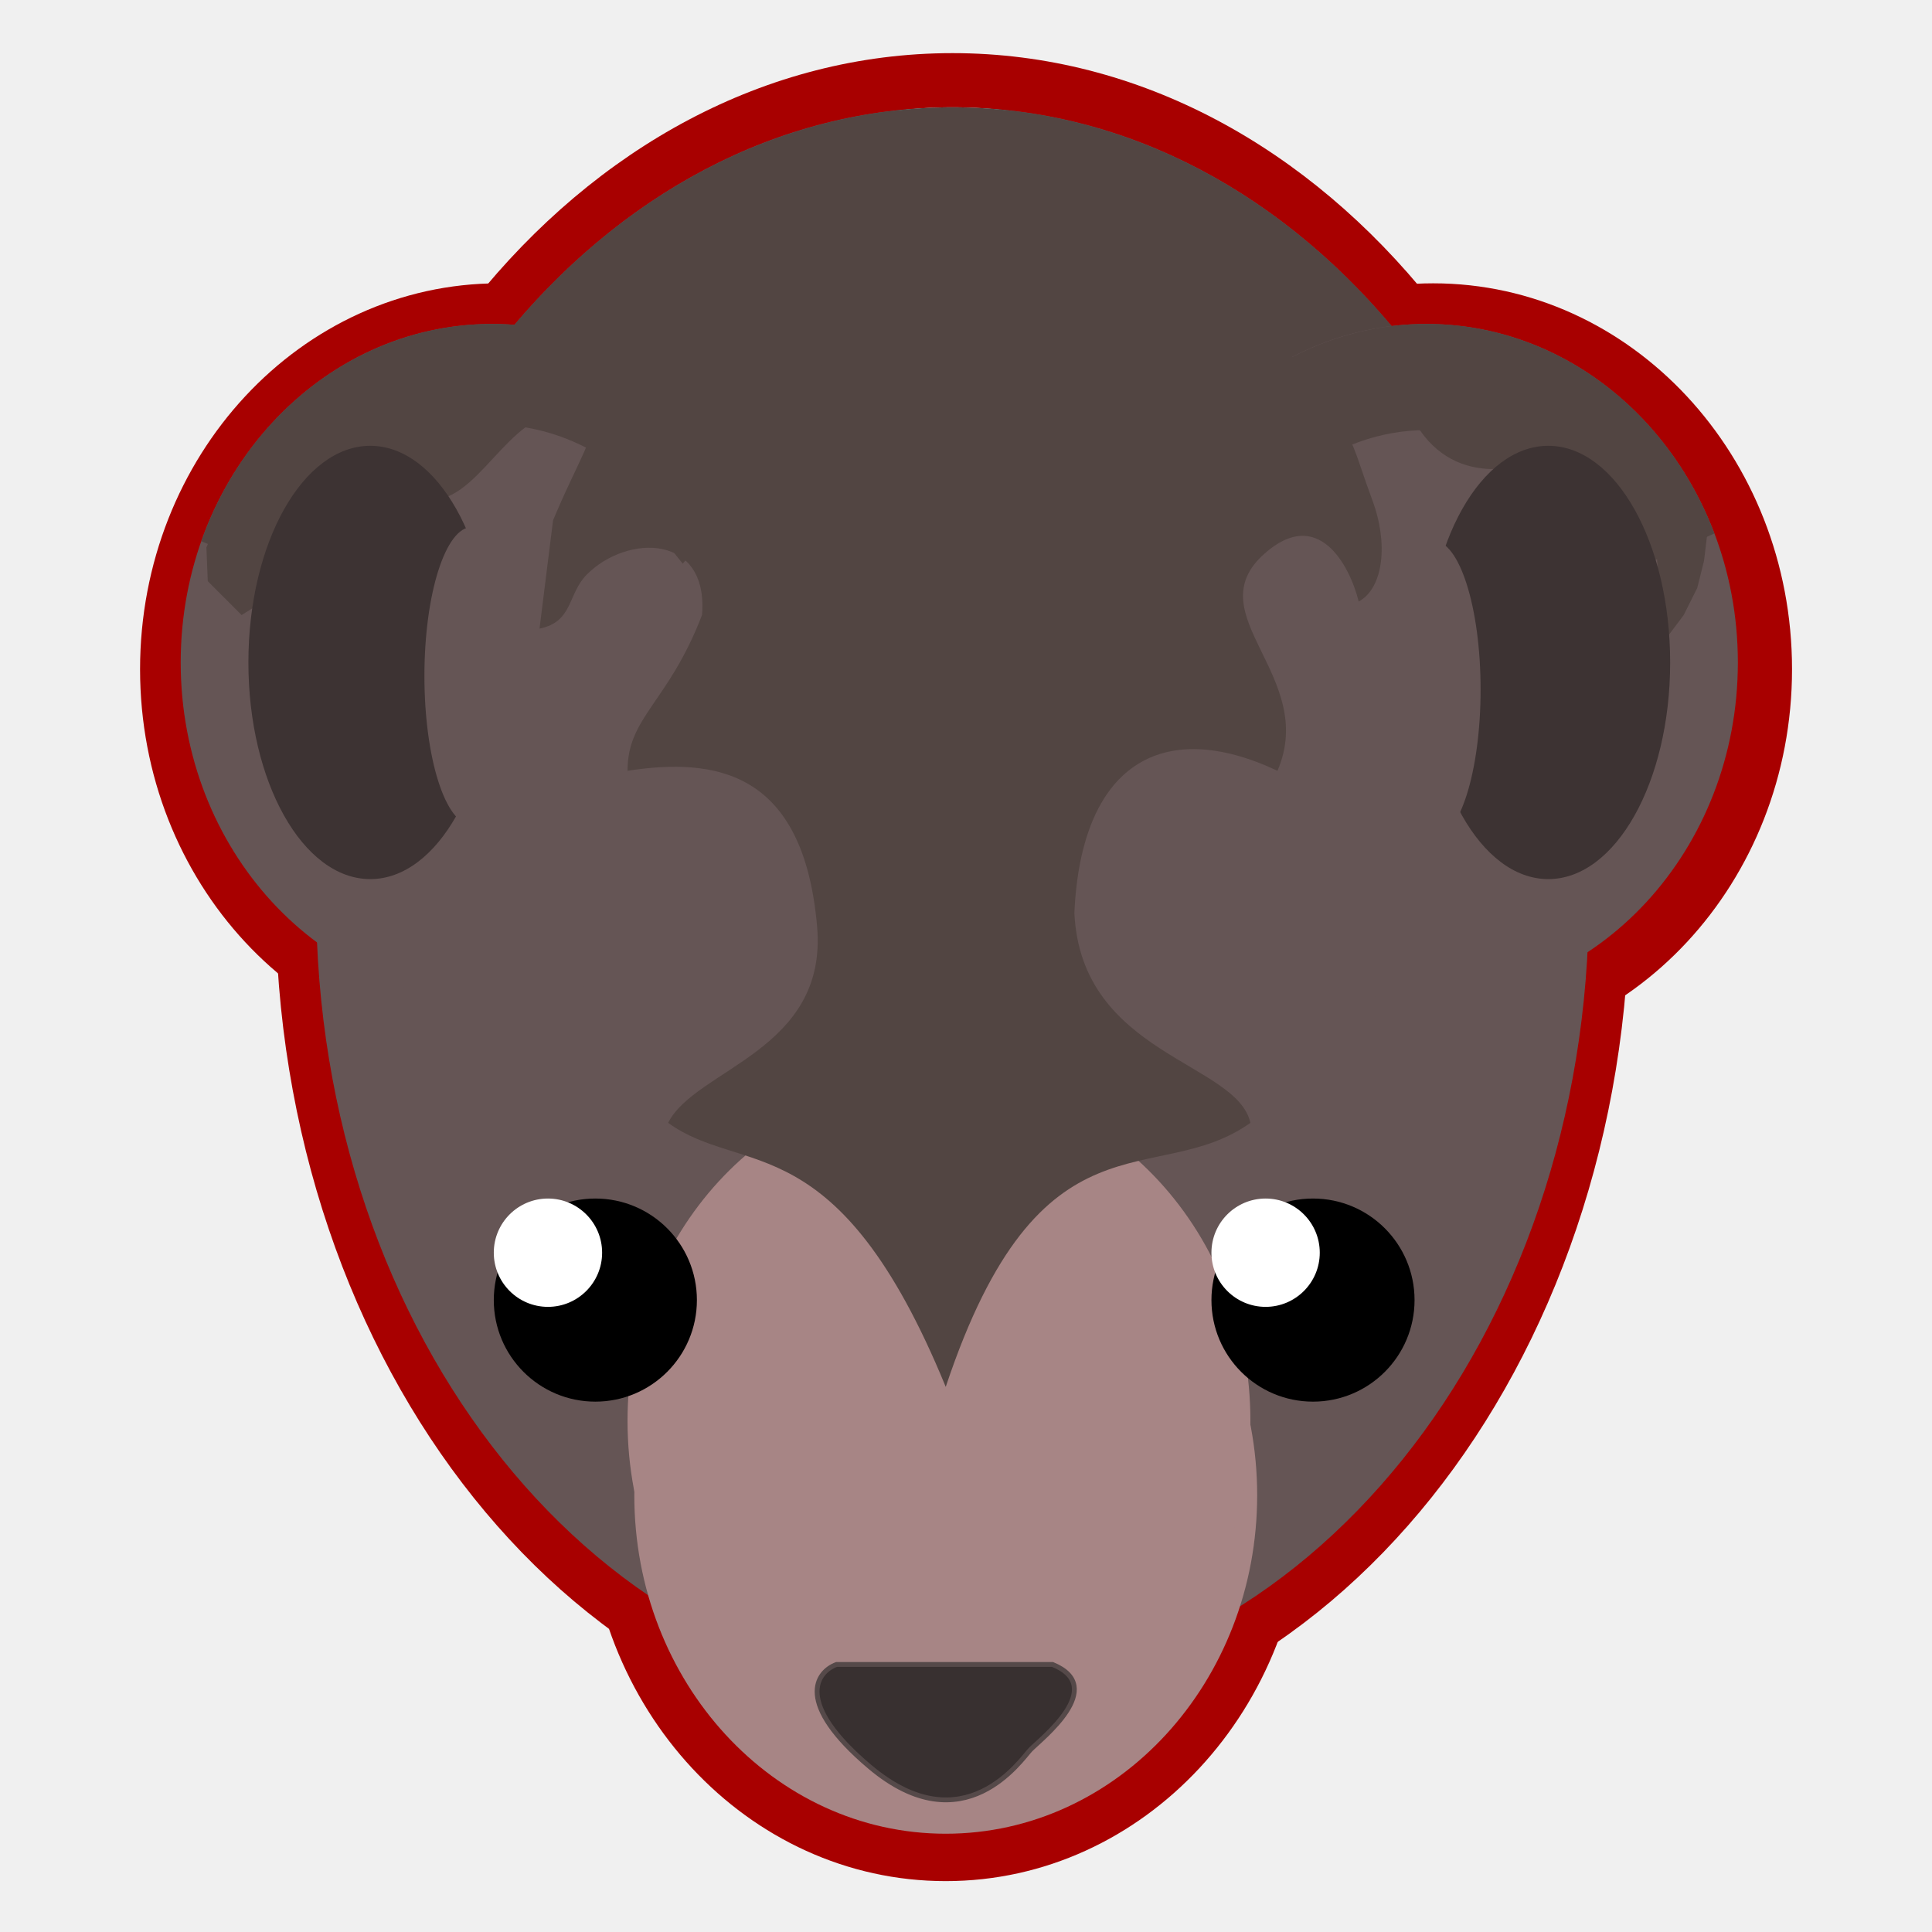
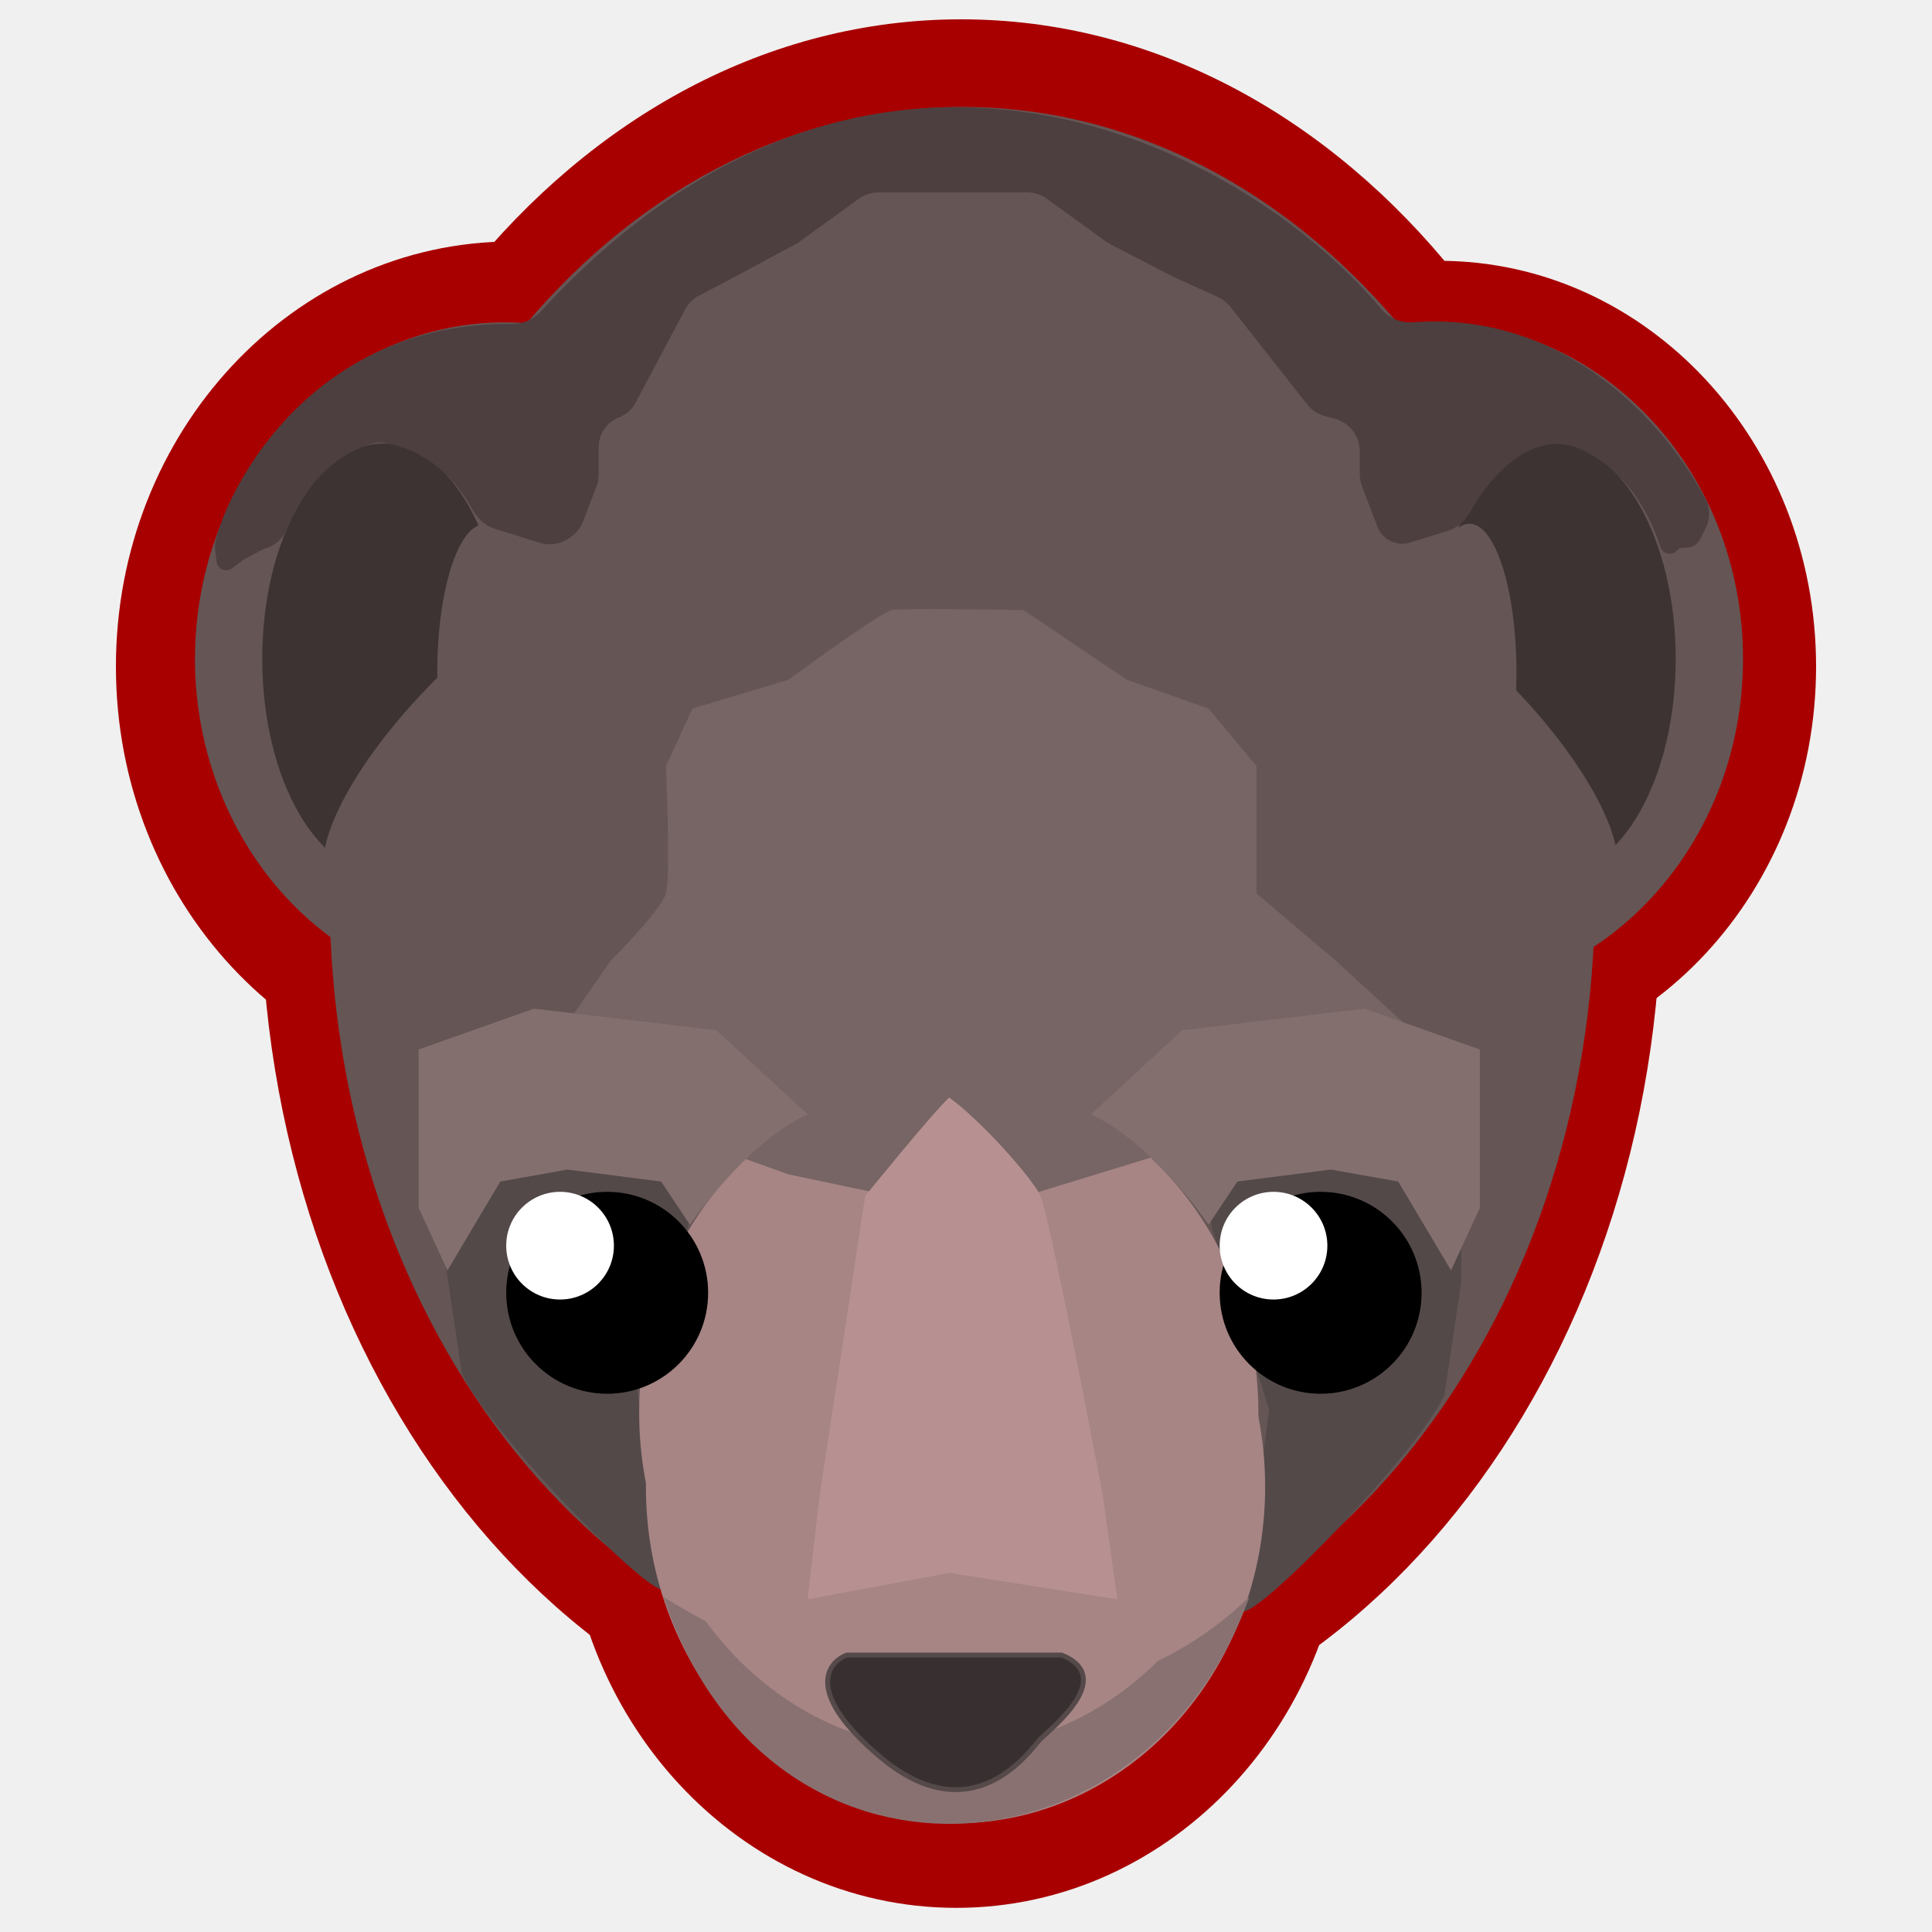
<svg xmlns="http://www.w3.org/2000/svg" width="400" height="400" viewBox="0 0 400 400" fill="none">
-   <path d="M270.096 309.567C270.096 353.693 236.835 389.465 195.805 389.465C154.775 389.465 121.514 353.693 121.514 309.567C121.514 265.44 154.775 229.669 195.805 229.669C236.835 229.669 270.096 265.44 270.096 309.567Z" fill="#A80000" />
-   <path d="M177.583 138.557C177.583 182.683 144.321 218.455 103.291 218.455C62.261 218.455 29 182.683 29 138.557C29 94.43 62.261 58.659 103.291 58.659C144.321 58.659 177.583 94.43 177.583 138.557Z" fill="#A80000" />
-   <path d="M371.02 138.557C371.02 182.683 337.759 218.455 296.729 218.455C255.699 218.455 222.438 182.683 222.438 138.557C222.438 94.43 255.699 58.659 296.729 58.659C337.759 58.659 371.02 94.43 371.02 138.557Z" fill="#A80000" />
-   <path d="M337.379 186.215C337.379 282.984 274.622 361.431 197.207 361.431C119.792 361.431 57.034 282.984 57.034 186.215C57.034 89.447 119.792 11 197.207 11C274.622 11 337.379 89.447 337.379 186.215Z" fill="#A80000" />
-   <path d="M328.969 186.215C328.969 276.791 269.977 350.217 197.207 350.217C124.437 350.217 65.445 276.791 65.445 186.215C65.445 95.64 124.437 22.214 197.207 22.214C269.977 22.214 328.969 95.64 328.969 186.215Z" fill="#655555" />
-   <path d="M261.686 67.069C261.686 91.842 232.818 111.924 197.207 111.924C161.596 111.924 132.727 91.842 132.727 67.069C132.727 42.296 161.596 22.214 197.207 22.214C232.818 22.214 261.686 42.296 261.686 67.069Z" fill="#D9D9D9" />
-   <ellipse cx="195.805" cy="309.567" rx="64.479" ry="70.086" fill="#A78585" />
-   <ellipse cx="194.403" cy="294.148" rx="64.479" ry="70.086" fill="#A78585" />
-   <ellipse cx="101.89" cy="137.155" rx="64.479" ry="70.086" fill="#655555" />
-   <path d="M328.969 186.215C328.969 153.779 321.241 122.071 306.763 95.101C292.284 68.131 271.706 47.111 247.63 34.698C223.553 22.285 197.061 19.037 171.501 25.365C145.942 31.693 122.464 47.313 104.037 70.249L141.362 116.706C152.407 102.958 166.479 93.596 181.799 89.803C197.119 86.01 212.999 87.957 227.43 95.397C241.861 102.837 254.196 115.437 262.874 131.602C271.552 147.768 276.184 166.773 276.184 186.215H328.969Z" fill="#524542" />
-   <path d="M135.124 77.096C127.052 71.818 118.014 68.528 108.646 67.455C99.278 66.382 89.808 67.553 80.901 70.886C71.994 74.219 63.867 79.632 57.092 86.746C50.317 93.86 45.058 102.5 41.685 112.06L59.592 119.524C61.961 112.808 65.656 106.737 70.416 101.739C75.176 96.741 80.886 92.938 87.143 90.596C93.401 88.255 100.055 87.432 106.636 88.186C113.218 88.939 119.568 91.251 125.239 94.959L135.124 77.096Z" fill="#524542" />
-   <ellipse cx="295.327" cy="137.155" rx="64.479" ry="70.086" fill="#655555" />
-   <path d="M354.942 110.448C349.73 96.704 340.633 85.117 328.966 77.362C317.298 69.607 303.664 66.085 290.034 67.305C276.404 68.526 263.484 74.425 253.141 84.151C242.798 93.877 235.568 106.926 232.496 121.411L252.201 126.349C254.31 116.406 259.272 107.45 266.371 100.774C273.471 94.099 282.339 90.049 291.694 89.212C301.049 88.374 310.407 90.791 318.416 96.115C326.424 101.437 332.668 109.39 336.245 118.824L354.942 110.448Z" fill="#524542" />
-   <path d="M87.872 103.514L50.026 127.343L43.017 120.334L42.737 113.326L45.821 106.317L50.026 99.308C61.24 91.365 85.069 80.245 90.676 76.881C96.283 73.517 133.195 75.479 150.95 76.881L239.258 71.274L299.532 76.881L328.969 86.693L348.593 100.71L351.396 106.317L353.471 110.522L352.798 116.129L351.396 121.736L348.593 127.343L344.387 132.95L342.986 114.727L321.96 93.702C315.419 97.439 300.373 101.271 292.524 86.693C284.674 72.115 278.039 80.619 275.703 86.693C279.908 89.029 280.749 94.543 284.113 103.514C287.478 112.485 286.45 121.736 281.31 124.54C279.441 117.064 272.9 104.635 261.686 114.727C247.669 127.343 272.9 139.958 264.489 159.583C240.66 148.369 223.839 158.181 222.438 189.019C223.839 218.455 256.079 219.857 258.882 232.472C239.258 246.489 215.429 228.267 195.805 287.139C173.377 232.472 153.753 243.686 138.334 232.472C143.941 221.258 171.415 217.614 169.172 191.822C166.369 159.583 148.146 156.779 129.924 159.583C129.924 148.369 138.334 145.565 145.343 127.343C146.745 110.522 129.924 110.522 121.514 118.933C117.471 122.976 118.71 128.745 111.702 130.146L114.505 107.719C121.514 90.898 127.22 85.291 117.309 85.291C104.693 85.291 99.086 104.915 87.872 103.514Z" fill="#524542" />
-   <path d="M101.89 137.155C101.89 161.928 90.593 182.01 76.659 182.01C62.724 182.01 51.428 161.928 51.428 137.155C51.428 112.382 62.724 92.3 76.659 92.3C90.593 92.3 101.89 112.382 101.89 137.155Z" fill="#3D3333" />
-   <path d="M345.789 137.155C345.789 161.928 334.493 182.01 320.558 182.01C306.624 182.01 295.327 161.928 295.327 137.155C295.327 112.382 306.624 92.3 320.558 92.3C334.493 92.3 345.789 112.382 345.789 137.155Z" fill="#3D3333" />
-   <path d="M107.496 139.958C107.496 156.99 103.103 170.796 97.684 170.796C92.265 170.796 87.872 156.99 87.872 139.958C87.872 122.927 92.265 109.121 97.684 109.121C103.103 109.121 107.496 122.927 107.496 139.958Z" fill="#655555" />
-   <path d="M306.541 142.762C306.541 159.793 302.148 173.6 296.729 173.6C291.31 173.6 286.917 159.793 286.917 142.762C286.917 125.731 291.31 111.924 296.729 111.924C302.148 111.924 306.541 125.731 306.541 142.762Z" fill="#655555" />
-   <circle cx="123.26" cy="269.169" r="21.026" fill="black" />
-   <circle cx="113.448" cy="259.357" r="11.214" fill="white" />
-   <circle cx="271.842" cy="269.169" r="21.026" fill="black" />
-   <circle cx="262.03" cy="259.357" r="11.214" fill="white" />
-   <path d="M217.929 344.61H173.186C168.98 346.179 164.467 352.61 180.07 365.788C199.573 382.26 211.526 364.119 213.34 362.258C215.634 359.905 229.401 349.316 217.929 344.61Z" fill="#383030" stroke="#554949" />
+   <path d="M279 308C279 356.049 242.735 395 198 395C153.265 395 117 356.049 117 308C117 259.951 153.265 221 198 221C242.735 221 279 259.951 279 308Z" fill="#A80000" />
+   <path d="M188 138C188 186.601 151.287 226 106 226C60.713 226 24 186.601 24 138C24 89.399 60.713 50 106 50C151.287 50 188 89.399 188 138Z" fill="#A80000" />
+   <path d="M376 138C376 184.392 341.078 222 298 222C254.922 222 220 184.392 220 138C220 91.608 254.922 54 298 54C341.078 54 376 91.608 376 138Z" fill="#A80000" />
+   <path d="M344 185C344 284.964 279.081 366 199 366C118.919 366 54 284.964 54 185C54 85.037 118.919 4 199 4C279.081 4 344 85.037 344 185Z" fill="#A80000" />
+   <path d="M330.215 185.191C330.215 275.237 271.568 348.233 199.223 348.233C126.879 348.233 68.232 275.237 68.232 185.191C68.232 95.145 126.879 22.148 199.223 22.148C271.568 22.148 330.215 95.145 330.215 185.191Z" fill="#655555" />
+   <path d="M131.912 287.374L137.38 329.129C133.801 329.924 101.591 296.819 95.626 284.392L92.146 261.029V243.632L109.544 231.205C118.657 233.856 137.678 239.357 140.86 240.152C144.041 240.948 144.174 246.78 143.842 249.597L131.912 287.374Z" fill="#544949" />
+   <path d="M262.767 291.848L257.299 333.602C260.878 334.398 293.089 301.293 299.054 288.866L302.533 265.503V248.105L285.136 235.678C276.022 238.33 257.001 243.831 253.82 244.626C250.638 245.421 250.506 251.254 250.837 254.07L262.767 291.848Z" fill="#544949" />
+   <ellipse cx="296.77" cy="136.417" rx="64.102" ry="69.676" fill="#655555" />
+   <path d="M168.565 136.417C168.565 123.323 165.171 110.494 158.771 99.401C152.371 88.307 143.225 79.399 132.381 73.696C121.537 67.993 109.434 65.727 97.459 67.158C85.485 68.589 74.124 73.658 64.678 81.785C55.232 89.912 48.085 100.768 44.055 113.107C40.025 125.447 39.275 138.771 41.892 151.552C44.508 164.334 50.386 176.055 58.85 185.373C67.314 194.69 78.022 201.226 89.747 204.233L104.463 136.417H168.565Z" fill="#655555" />
+   <path d="M307.918 141.991C307.918 158.923 303.551 172.649 298.164 172.649C292.776 172.649 288.409 158.923 288.409 141.991C288.409 125.06 292.776 111.334 298.164 111.334C303.551 111.334 307.918 125.06 307.918 141.991Z" fill="#655555" />
+   <ellipse cx="197.829" cy="307.821" rx="64.102" ry="69.676" fill="#A78585" />
+   <path d="M137.38 330.62C161.737 346.195 220.094 368 258.667 330.62C237.292 390.766 158.754 395.737 137.38 330.62Z" fill="#8A7171" />
+   <ellipse cx="196.436" cy="292.492" rx="64.102" ry="69.676" fill="#A78585" />
+   <path d="M126.444 198.895L115.012 215.298C120.48 220.435 132.211 231.105 135.392 232.696C138.573 234.287 155.275 240.318 163.228 243.135L201.006 251.088L238.287 239.655L271.591 223.252L294.456 215.298L276.562 198.895L260.158 184.977V158.632L250.216 146.702L233.316 140.737L211.942 126.322C203.657 126.156 186.591 125.924 184.602 126.322C182.614 126.719 169.524 136.097 163.228 140.737L143.345 146.702L137.877 158.632C138.209 166.253 138.673 182.193 137.877 184.977C137.082 187.76 129.924 195.415 126.444 198.895Z" fill="#776464" />
+   <path d="M104.463 136.417C104.463 161.045 93.233 181.01 79.38 181.01C65.527 181.01 54.296 161.045 54.296 136.417C54.296 111.789 65.527 91.825 79.38 91.825C93.233 91.825 104.463 111.789 104.463 136.417Z" fill="#3D3333" />
+   <path d="M346.937 136.417C346.937 161.045 335.706 181.01 321.853 181.01C308 181.01 296.77 161.045 296.77 136.417C296.77 111.789 308 91.825 321.853 91.825C335.706 91.825 346.937 111.789 346.937 136.417Z" fill="#3D3333" />
+   <path d="M110.037 139.204C110.037 156.136 105.67 169.862 100.283 169.862C94.895 169.862 90.528 156.136 90.528 139.204C90.528 122.273 94.895 108.547 100.283 108.547C105.67 108.547 110.037 122.273 110.037 139.204Z" fill="#655555" />
+   <path d="M133.325 119.323C139.343 125.341 129.764 144.676 111.93 162.51C94.097 180.343 74.762 189.922 68.744 183.904C62.726 177.886 72.305 158.551 90.138 140.717C107.972 122.884 127.307 113.305 133.325 119.323Z" fill="#655555" />
+   <path d="M268.569 119.323C262.551 125.341 272.129 144.676 289.963 162.51C307.796 180.343 327.132 189.922 333.149 183.904C339.167 177.886 329.588 158.551 311.755 140.717C293.921 122.884 274.586 113.305 268.569 119.323Z" fill="#655555" />
+   <path d="M313.966 139.084C313.966 156.016 309.598 169.742 304.211 169.742C298.824 169.742 294.456 156.016 294.456 139.084C294.456 122.153 298.824 108.427 304.211 108.427C309.598 108.427 313.966 122.153 313.966 139.084Z" fill="#655555" />
+   <circle cx="125.709" cy="267.659" r="20.903" fill="black" />
+   <circle cx="115.954" cy="257.904" r="11.148" fill="white" />
+   <circle cx="273.422" cy="267.659" r="20.903" fill="black" />
+   <circle cx="263.668" cy="257.904" r="11.148" fill="white" />
+   <path d="M219.824 342.659H175.343C171.161 344.219 166.675 350.613 182.186 363.713C201.575 380.089 213.459 362.054 215.262 360.204C217.543 357.865 231.229 347.338 219.824 342.659Z" fill="#383030" stroke="#554949" />
+   <path d="M86.678 250.094V217.287L110.538 208.836L148.316 213.31L167.205 230.708C154.281 236.673 142.848 253.573 142.848 253.573L136.883 244.626L117.497 242.14L103.579 244.626L92.643 263.018L86.678 250.094Z" fill="#846F6F" />
+   <path d="M306.386 250.094V217.287L282.527 208.836L244.749 213.31L225.86 230.708C238.784 236.673 250.217 253.573 250.217 253.573L256.182 244.626L275.568 242.14L289.486 244.626L300.421 263.018L306.386 250.094Z" fill="#846F6F" />
+   <path d="M196.532 325.649L167.205 331.117L169.69 309.743L179.134 247.608C179.134 247.608 193.218 230.211 196.532 227.228C203.16 232.033 213.83 244.029 215.421 247.608C217.012 251.187 224.7 290.523 228.345 309.743L231.327 331.117L196.532 325.649Z" fill="#B79191" />
+   <path d="M44.859 116.36L44.564 113.995C44.473 113.27 44.489 112.534 44.665 111.825C47.504 100.41 64.803 66.604 106.145 67.057C108.285 67.08 110.404 66.186 111.85 64.608C181.067 -10.846 258.305 30.85 285.922 63.928C287.558 65.887 290.068 66.913 292.613 66.726C324.589 64.367 345.28 88.356 353.161 103.463C354.129 105.32 354.06 107.524 353.123 109.397L352.015 111.613C351.468 112.707 350.351 113.398 349.128 113.398H348.458C347.941 113.398 347.45 113.624 347.114 114.016C346.138 115.154 344.204 114.656 343.757 113.225C341.74 106.768 336.76 97.275 327.263 93.017C317.222 88.516 308.336 98.889 304.347 106.021C303.343 107.817 301.773 109.276 299.808 109.886L291.952 112.324C289.852 112.976 287.565 112.316 286.133 110.647C285.72 110.165 285.393 109.615 285.167 109.022L281.991 100.683C281.688 99.888 281.532 99.043 281.532 98.191V93.443C281.532 90.263 279.389 87.483 276.314 86.674L274.356 86.158C272.884 85.771 271.579 84.915 270.637 83.719L254.749 63.537C254.057 62.658 253.165 61.957 252.146 61.494L242.76 57.228L229.801 50.508C229.494 50.349 229.199 50.167 228.918 49.964L216.761 41.161C215.567 40.296 214.13 39.83 212.656 39.83H181.9C180.426 39.83 178.989 40.296 177.795 41.161L165.217 50.269L152.293 57.228L144.756 61.195C143.513 61.849 142.495 62.862 141.836 64.102L131.566 83.409C130.828 84.797 129.613 85.872 128.145 86.437C125.623 87.407 123.959 89.83 123.959 92.532V98.191C123.959 99.043 123.804 99.888 123.501 100.683L120.748 107.909C120.249 109.218 119.369 110.348 118.221 111.151L117.83 111.425C116.053 112.669 113.799 113.019 111.728 112.372L102.445 109.47C100.342 108.813 98.713 107.183 97.66 105.248C94.821 100.028 88.838 93.061 79.37 91.665C78.616 91.554 77.847 91.605 77.115 91.816C67.466 94.595 61.944 103.215 59.68 108.931C59.058 110.502 58.085 111.955 56.623 112.803C56.035 113.144 55.537 113.398 55.363 113.398C54.965 113.398 51.883 115.055 50.392 115.883L47.986 117.687C47.119 118.338 45.888 118.162 45.237 117.294C45.032 117.021 44.902 116.699 44.859 116.36Z" fill="#4D3F3F" />
</svg>
